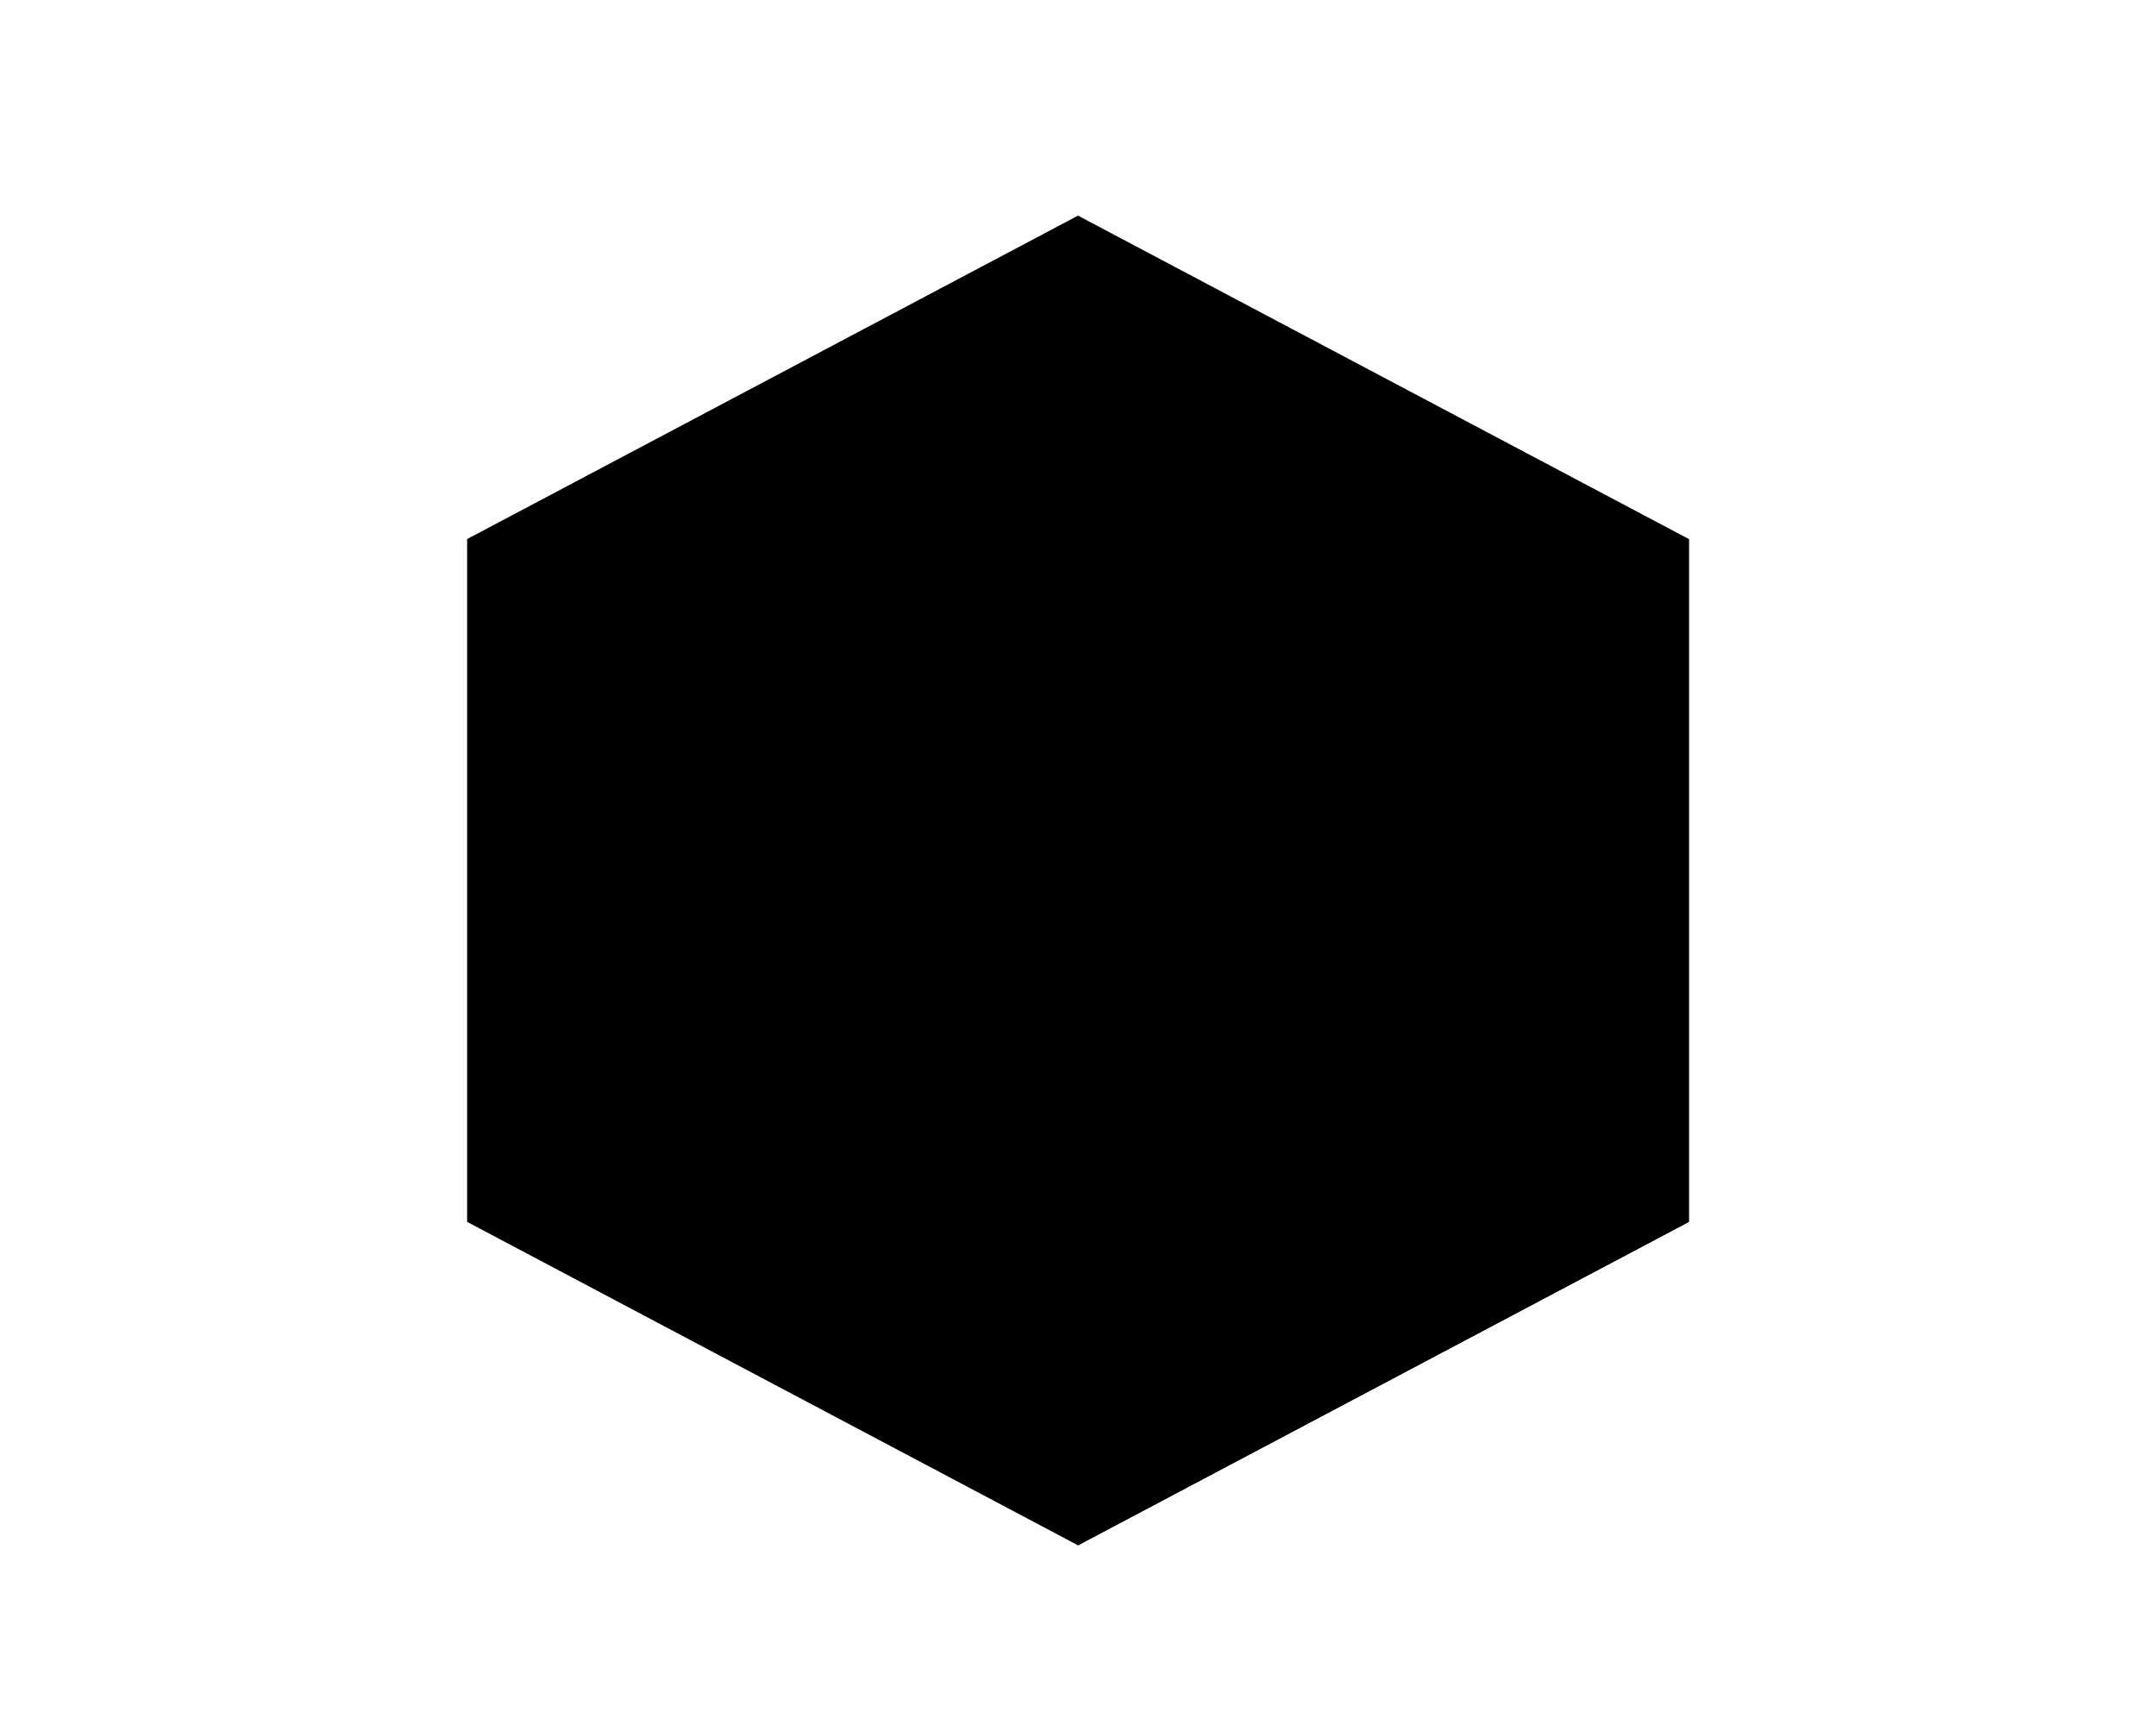
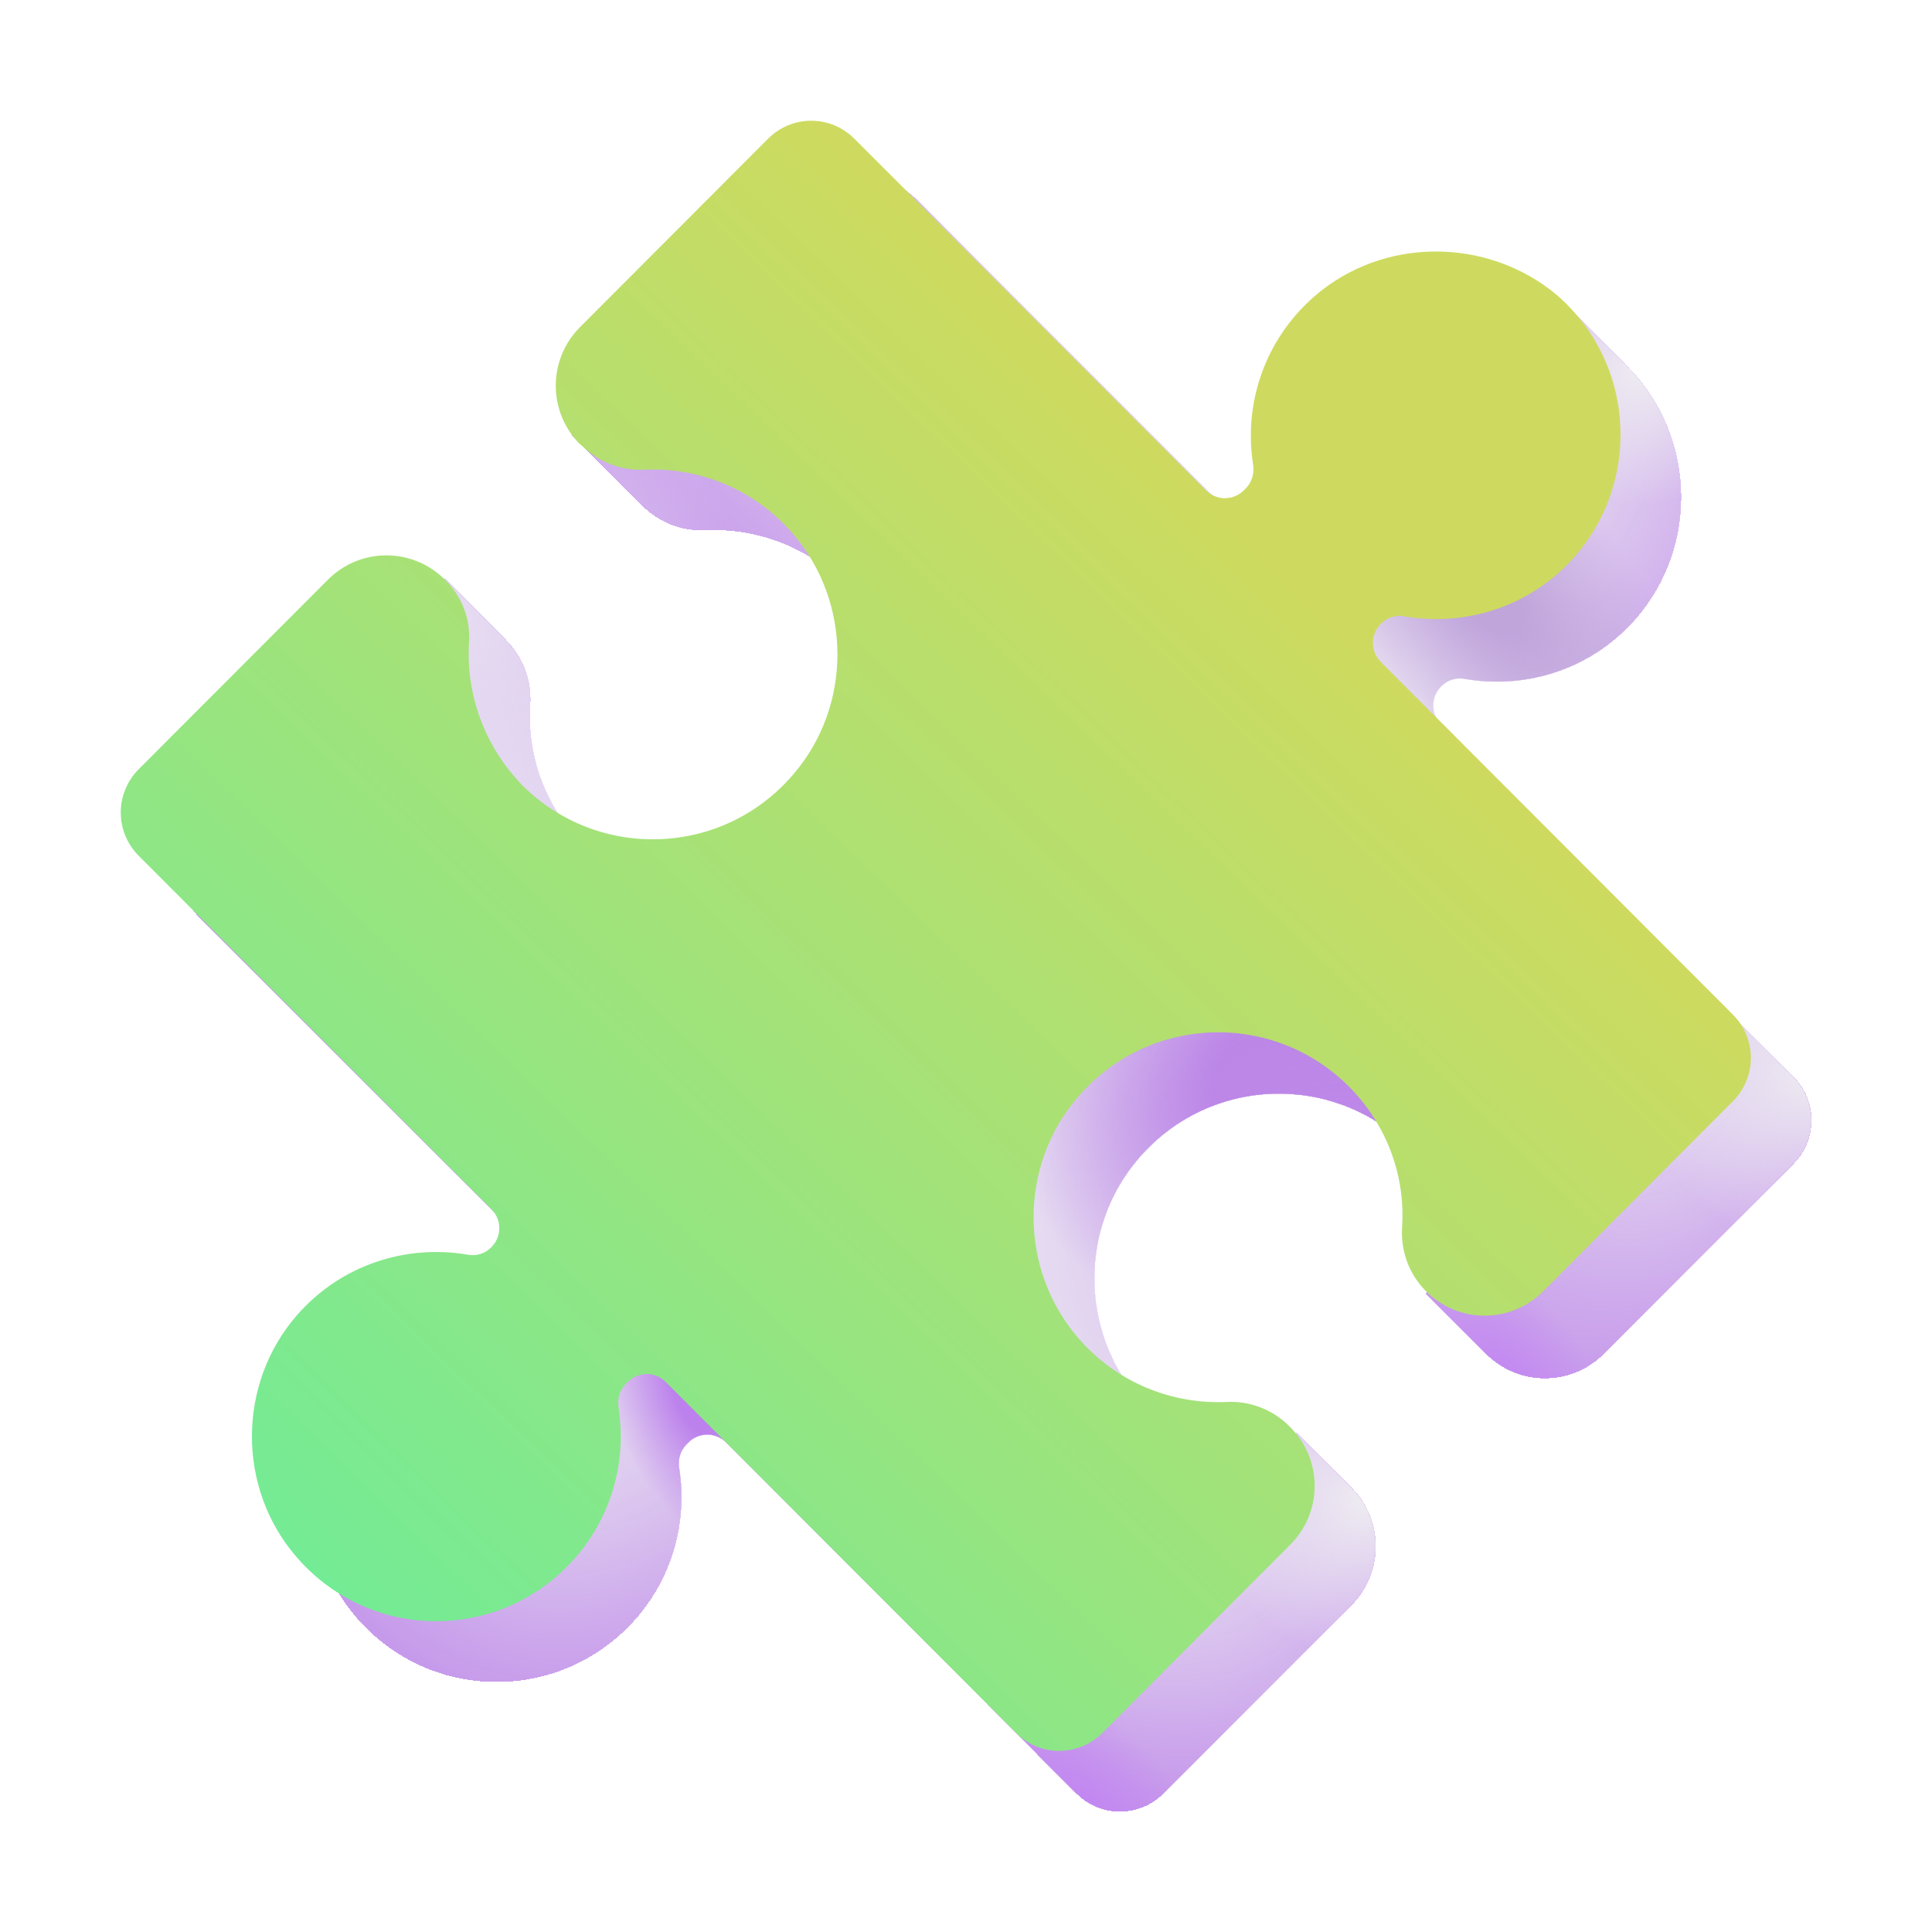
- <svg class="art" viewBox="0 0 120 96" aria-hidden="true" focusable="false">
-   <path class="s" d="M60 12l34 18v38L60 86 26 68V30z" />
-   <path class="a" d="M60 48l34-18v38L60 86z" />
-   <path d="M26 30l34 18 34-18M60 48v38" />
-   <path d="M43 21l34 18" stroke-dasharray="3 4" />
+ <svg xmlns="http://www.w3.org/2000/svg" width="32" height="32" viewBox="0 0 32 32" fill="none">
+   <g filter="url(#filter0_i_18_3747)">
+     <path d="M23.623 21.425L24.618 22.421C25.155 22.959 26.021 22.959 26.558 22.421L29.701 19.274C30.099 18.875 30.099 18.238 29.701 17.84L23.872 12.003C23.693 11.824 23.693 11.545 23.872 11.366C23.981 11.256 24.13 11.216 24.27 11.246C25.215 11.406 26.22 11.127 26.946 10.4C28.15 9.195 28.14 7.233 26.916 6.038L26.06 5.171L25.672 5.301C24.698 5.012 23.603 5.221 22.797 5.918C21.962 6.645 21.623 7.711 21.783 8.707C21.802 8.856 21.763 8.996 21.653 9.105L21.633 9.125C21.454 9.304 21.176 9.304 20.997 9.125L15.167 3.299C14.769 2.9 14.132 2.9 13.734 3.299L10.62 6.416C10.541 6.496 10.481 6.585 10.421 6.675L10.213 6.466L9.476 7.203L10.62 8.348L10.64 8.368C10.919 8.647 11.297 8.796 11.685 8.776C12.58 8.737 13.496 9.085 14.142 9.832C15.127 10.967 15.137 12.691 14.142 13.836C12.968 15.19 10.919 15.25 9.665 14.005C9.019 13.358 8.72 12.501 8.78 11.655C8.8 11.266 8.661 10.888 8.382 10.609C8.372 10.589 8.362 10.579 8.352 10.569L7.377 9.593L6.95 10.031L7.139 10.221C6.88 10.27 6.641 10.4 6.442 10.599L3.298 13.746C2.901 14.145 2.901 14.782 3.298 15.18L9.138 21.027C9.317 21.206 9.317 21.485 9.138 21.664C9.029 21.773 8.88 21.813 8.74 21.784C7.735 21.614 6.661 21.943 5.925 22.779C4.93 23.915 4.92 25.648 5.915 26.793C7.089 28.148 9.138 28.207 10.392 26.952C11.108 26.235 11.396 25.239 11.247 24.313C11.227 24.164 11.267 24.024 11.377 23.915L11.396 23.895C11.575 23.716 11.854 23.716 12.033 23.895L17.833 29.701C18.231 30.1 18.868 30.1 19.266 29.701L22.38 26.584C22.917 26.046 22.917 25.18 22.38 24.642L22.36 24.622L21.474 23.735L21.086 24.124L21.196 24.233C20.34 24.233 19.485 23.885 18.868 23.178C17.883 22.042 17.873 20.319 18.868 19.174C20.042 17.82 22.091 17.76 23.345 19.005C23.862 19.523 24.16 20.19 24.22 20.867L24.2 20.847L23.623 21.425Z" fill="#EAE4F2" />
+     <path d="M23.623 21.425L24.618 22.421C25.155 22.959 26.021 22.959 26.558 22.421L29.701 19.274C30.099 18.875 30.099 18.238 29.701 17.84L23.872 12.003C23.693 11.824 23.693 11.545 23.872 11.366C23.981 11.256 24.13 11.216 24.27 11.246C25.215 11.406 26.22 11.127 26.946 10.4C28.15 9.195 28.14 7.233 26.916 6.038L26.06 5.171L25.672 5.301C24.698 5.012 23.603 5.221 22.797 5.918C21.962 6.645 21.623 7.711 21.783 8.707C21.802 8.856 21.763 8.996 21.653 9.105L21.633 9.125C21.454 9.304 21.176 9.304 20.997 9.125L15.167 3.299C14.769 2.9 14.132 2.9 13.734 3.299L10.62 6.416C10.541 6.496 10.481 6.585 10.421 6.675L10.213 6.466L9.476 7.203L10.62 8.348L10.64 8.368C10.919 8.647 11.297 8.796 11.685 8.776C12.58 8.737 13.496 9.085 14.142 9.832C15.127 10.967 15.137 12.691 14.142 13.836C12.968 15.19 10.919 15.25 9.665 14.005C9.019 13.358 8.72 12.501 8.78 11.655C8.8 11.266 8.661 10.888 8.382 10.609C8.372 10.589 8.362 10.579 8.352 10.569L7.377 9.593L6.95 10.031L7.139 10.221C6.88 10.27 6.641 10.4 6.442 10.599L3.298 13.746C2.901 14.145 2.901 14.782 3.298 15.18L9.138 21.027C9.317 21.206 9.317 21.485 9.138 21.664C9.029 21.773 8.88 21.813 8.74 21.784C7.735 21.614 6.661 21.943 5.925 22.779C4.93 23.915 4.92 25.648 5.915 26.793C7.089 28.148 9.138 28.207 10.392 26.952C11.108 26.235 11.396 25.239 11.247 24.313C11.227 24.164 11.267 24.024 11.377 23.915L11.396 23.895C11.575 23.716 11.854 23.716 12.033 23.895L17.833 29.701C18.231 30.1 18.868 30.1 19.266 29.701L22.38 26.584C22.917 26.046 22.917 25.18 22.38 24.642L22.36 24.622L21.474 23.735L21.086 24.124L21.196 24.233C20.34 24.233 19.485 23.885 18.868 23.178C17.883 22.042 17.873 20.319 18.868 19.174C20.042 17.82 22.091 17.76 23.345 19.005C23.862 19.523 24.16 20.19 24.22 20.867L24.2 20.847L23.623 21.425Z" fill="url(#paint0_radial_18_3747)" />
+   </g>
+   <path d="M23.623 21.425L24.618 22.421C25.155 22.959 26.021 22.959 26.558 22.421L29.701 19.274C30.099 18.875 30.099 18.238 29.701 17.84L23.872 12.003C23.693 11.824 23.693 11.545 23.872 11.366C23.981 11.256 24.13 11.216 24.27 11.246C25.215 11.406 26.22 11.127 26.946 10.4C28.15 9.195 28.14 7.233 26.916 6.038L26.06 5.171L25.672 5.301C24.698 5.012 23.603 5.221 22.797 5.918C21.962 6.645 21.623 7.711 21.783 8.707C21.802 8.856 21.763 8.996 21.653 9.105L21.633 9.125C21.454 9.304 21.176 9.304 20.997 9.125L15.167 3.299C14.769 2.9 14.132 2.9 13.734 3.299L10.62 6.416C10.541 6.496 10.481 6.585 10.421 6.675L10.213 6.466L9.476 7.203L10.62 8.348L10.64 8.368C10.919 8.647 11.297 8.796 11.685 8.776C12.58 8.737 13.496 9.085 14.142 9.832C15.127 10.967 15.137 12.691 14.142 13.836C12.968 15.19 10.919 15.25 9.665 14.005C9.019 13.358 8.72 12.501 8.78 11.655C8.8 11.266 8.661 10.888 8.382 10.609C8.372 10.589 8.362 10.579 8.352 10.569L7.377 9.593L6.95 10.031L7.139 10.221C6.88 10.27 6.641 10.4 6.442 10.599L3.298 13.746C2.901 14.145 2.901 14.782 3.298 15.18L9.138 21.027C9.317 21.206 9.317 21.485 9.138 21.664C9.029 21.773 8.88 21.813 8.74 21.784C7.735 21.614 6.661 21.943 5.925 22.779C4.93 23.915 4.92 25.648 5.915 26.793C7.089 28.148 9.138 28.207 10.392 26.952C11.108 26.235 11.396 25.239 11.247 24.313C11.227 24.164 11.267 24.024 11.377 23.915L11.396 23.895C11.575 23.716 11.854 23.716 12.033 23.895L17.833 29.701C18.231 30.1 18.868 30.1 19.266 29.701L22.38 26.584C22.917 26.046 22.917 25.18 22.38 24.642L22.36 24.622L21.474 23.735L21.086 24.124L21.196 24.233C20.34 24.233 19.485 23.885 18.868 23.178C17.883 22.042 17.873 20.319 18.868 19.174C20.042 17.82 22.091 17.76 23.345 19.005C23.862 19.523 24.16 20.19 24.22 20.867L24.2 20.847L23.623 21.425Z" fill="url(#paint1_radial_18_3747)" />
+   <path d="M23.623 21.425L24.618 22.421C25.155 22.959 26.021 22.959 26.558 22.421L29.701 19.274C30.099 18.875 30.099 18.238 29.701 17.84L23.872 12.003C23.693 11.824 23.693 11.545 23.872 11.366C23.981 11.256 24.13 11.216 24.27 11.246C25.215 11.406 26.22 11.127 26.946 10.4C28.15 9.195 28.14 7.233 26.916 6.038L26.06 5.171L25.672 5.301C24.698 5.012 23.603 5.221 22.797 5.918C21.962 6.645 21.623 7.711 21.783 8.707C21.802 8.856 21.763 8.996 21.653 9.105L21.633 9.125C21.454 9.304 21.176 9.304 20.997 9.125L15.167 3.299C14.769 2.9 14.132 2.9 13.734 3.299L10.62 6.416C10.541 6.496 10.481 6.585 10.421 6.675L10.213 6.466L9.476 7.203L10.62 8.348L10.64 8.368C10.919 8.647 11.297 8.796 11.685 8.776C12.58 8.737 13.496 9.085 14.142 9.832C15.127 10.967 15.137 12.691 14.142 13.836C12.968 15.19 10.919 15.25 9.665 14.005C9.019 13.358 8.72 12.501 8.78 11.655C8.8 11.266 8.661 10.888 8.382 10.609C8.372 10.589 8.362 10.579 8.352 10.569L7.377 9.593L6.95 10.031L7.139 10.221C6.88 10.27 6.641 10.4 6.442 10.599L3.298 13.746C2.901 14.145 2.901 14.782 3.298 15.18L9.138 21.027C9.317 21.206 9.317 21.485 9.138 21.664C9.029 21.773 8.88 21.813 8.74 21.784C7.735 21.614 6.661 21.943 5.925 22.779C4.93 23.915 4.92 25.648 5.915 26.793C7.089 28.148 9.138 28.207 10.392 26.952C11.108 26.235 11.396 25.239 11.247 24.313C11.227 24.164 11.267 24.024 11.377 23.915L11.396 23.895C11.575 23.716 11.854 23.716 12.033 23.895L17.833 29.701C18.231 30.1 18.868 30.1 19.266 29.701L22.38 26.584C22.917 26.046 22.917 25.18 22.38 24.642L22.36 24.622L21.474 23.735L21.086 24.124L21.196 24.233C20.34 24.233 19.485 23.885 18.868 23.178C17.883 22.042 17.873 20.319 18.868 19.174C20.042 17.82 22.091 17.76 23.345 19.005C23.862 19.523 24.16 20.19 24.22 20.867L24.2 20.847L23.623 21.425Z" fill="url(#paint2_radial_18_3747)" />
+   <path d="M23.623 21.425L24.618 22.421C25.155 22.959 26.021 22.959 26.558 22.421L29.701 19.274C30.099 18.875 30.099 18.238 29.701 17.84L23.872 12.003C23.693 11.824 23.693 11.545 23.872 11.366C23.981 11.256 24.13 11.216 24.27 11.246C25.215 11.406 26.22 11.127 26.946 10.4C28.15 9.195 28.14 7.233 26.916 6.038L26.06 5.171L25.672 5.301C24.698 5.012 23.603 5.221 22.797 5.918C21.962 6.645 21.623 7.711 21.783 8.707C21.802 8.856 21.763 8.996 21.653 9.105L21.633 9.125C21.454 9.304 21.176 9.304 20.997 9.125L15.167 3.299C14.769 2.9 14.132 2.9 13.734 3.299L10.62 6.416C10.541 6.496 10.481 6.585 10.421 6.675L10.213 6.466L9.476 7.203L10.62 8.348L10.64 8.368C10.919 8.647 11.297 8.796 11.685 8.776C12.58 8.737 13.496 9.085 14.142 9.832C15.127 10.967 15.137 12.691 14.142 13.836C12.968 15.19 10.919 15.25 9.665 14.005C9.019 13.358 8.72 12.501 8.78 11.655C8.8 11.266 8.661 10.888 8.382 10.609C8.372 10.589 8.362 10.579 8.352 10.569L7.377 9.593L6.95 10.031L7.139 10.221C6.88 10.27 6.641 10.4 6.442 10.599L3.298 13.746C2.901 14.145 2.901 14.782 3.298 15.18L9.138 21.027C9.317 21.206 9.317 21.485 9.138 21.664C9.029 21.773 8.88 21.813 8.74 21.784C7.735 21.614 6.661 21.943 5.925 22.779C4.93 23.915 4.92 25.648 5.915 26.793C7.089 28.148 9.138 28.207 10.392 26.952C11.108 26.235 11.396 25.239 11.247 24.313C11.227 24.164 11.267 24.024 11.377 23.915L11.396 23.895C11.575 23.716 11.854 23.716 12.033 23.895L17.833 29.701C18.231 30.1 18.868 30.1 19.266 29.701L22.38 26.584C22.917 26.046 22.917 25.18 22.38 24.642L22.36 24.622L21.474 23.735L21.086 24.124L21.196 24.233C20.34 24.233 19.485 23.885 18.868 23.178C17.883 22.042 17.873 20.319 18.868 19.174C20.042 17.82 22.091 17.76 23.345 19.005C23.862 19.523 24.16 20.19 24.22 20.867L24.2 20.847L23.623 21.425Z" fill="url(#paint3_radial_18_3747)" />
+   <path d="M23.623 21.425L24.618 22.421C25.155 22.959 26.021 22.959 26.558 22.421L29.701 19.274C30.099 18.875 30.099 18.238 29.701 17.84L23.872 12.003C23.693 11.824 23.693 11.545 23.872 11.366C23.981 11.256 24.13 11.216 24.27 11.246C25.215 11.406 26.22 11.127 26.946 10.4C28.15 9.195 28.14 7.233 26.916 6.038L26.06 5.171L25.672 5.301C24.698 5.012 23.603 5.221 22.797 5.918C21.962 6.645 21.623 7.711 21.783 8.707C21.802 8.856 21.763 8.996 21.653 9.105L21.633 9.125C21.454 9.304 21.176 9.304 20.997 9.125L15.167 3.299C14.769 2.9 14.132 2.9 13.734 3.299L10.62 6.416C10.541 6.496 10.481 6.585 10.421 6.675L10.213 6.466L9.476 7.203L10.62 8.348L10.64 8.368C10.919 8.647 11.297 8.796 11.685 8.776C12.58 8.737 13.496 9.085 14.142 9.832C15.127 10.967 15.137 12.691 14.142 13.836C12.968 15.19 10.919 15.25 9.665 14.005C9.019 13.358 8.72 12.501 8.78 11.655C8.8 11.266 8.661 10.888 8.382 10.609C8.372 10.589 8.362 10.579 8.352 10.569L7.377 9.593L6.95 10.031L7.139 10.221C6.88 10.27 6.641 10.4 6.442 10.599L3.298 13.746C2.901 14.145 2.901 14.782 3.298 15.18L9.138 21.027C9.317 21.206 9.317 21.485 9.138 21.664C9.029 21.773 8.88 21.813 8.74 21.784C7.735 21.614 6.661 21.943 5.925 22.779C4.93 23.915 4.92 25.648 5.915 26.793C7.089 28.148 9.138 28.207 10.392 26.952C11.108 26.235 11.396 25.239 11.247 24.313C11.227 24.164 11.267 24.024 11.377 23.915L11.396 23.895C11.575 23.716 11.854 23.716 12.033 23.895L17.833 29.701C18.231 30.1 18.868 30.1 19.266 29.701L22.38 26.584C22.917 26.046 22.917 25.18 22.38 24.642L22.36 24.622L21.474 23.735L21.086 24.124L21.196 24.233C20.34 24.233 19.485 23.885 18.868 23.178C17.883 22.042 17.873 20.319 18.868 19.174C20.042 17.82 22.091 17.76 23.345 19.005C23.862 19.523 24.16 20.19 24.22 20.867L24.2 20.847L23.623 21.425Z" fill="url(#paint4_radial_18_3747)" />
+   <path d="M23.623 21.425L24.618 22.421C25.155 22.959 26.021 22.959 26.558 22.421L29.701 19.274C30.099 18.875 30.099 18.238 29.701 17.84L23.872 12.003C23.693 11.824 23.693 11.545 23.872 11.366C23.981 11.256 24.13 11.216 24.27 11.246C25.215 11.406 26.22 11.127 26.946 10.4C28.15 9.195 28.14 7.233 26.916 6.038L26.06 5.171L25.672 5.301C24.698 5.012 23.603 5.221 22.797 5.918C21.962 6.645 21.623 7.711 21.783 8.707C21.802 8.856 21.763 8.996 21.653 9.105L21.633 9.125C21.454 9.304 21.176 9.304 20.997 9.125L15.167 3.299C14.769 2.9 14.132 2.9 13.734 3.299L10.62 6.416C10.541 6.496 10.481 6.585 10.421 6.675L10.213 6.466L9.476 7.203L10.62 8.348L10.64 8.368C10.919 8.647 11.297 8.796 11.685 8.776C12.58 8.737 13.496 9.085 14.142 9.832C15.127 10.967 15.137 12.691 14.142 13.836C12.968 15.19 10.919 15.25 9.665 14.005C9.019 13.358 8.72 12.501 8.78 11.655C8.8 11.266 8.661 10.888 8.382 10.609C8.372 10.589 8.362 10.579 8.352 10.569L7.377 9.593L6.95 10.031L7.139 10.221C6.88 10.27 6.641 10.4 6.442 10.599L3.298 13.746C2.901 14.145 2.901 14.782 3.298 15.18L9.138 21.027C9.317 21.206 9.317 21.485 9.138 21.664C9.029 21.773 8.88 21.813 8.74 21.784C7.735 21.614 6.661 21.943 5.925 22.779C4.93 23.915 4.92 25.648 5.915 26.793C7.089 28.148 9.138 28.207 10.392 26.952C11.108 26.235 11.396 25.239 11.247 24.313C11.227 24.164 11.267 24.024 11.377 23.915L11.396 23.895C11.575 23.716 11.854 23.716 12.033 23.895L17.833 29.701C18.231 30.1 18.868 30.1 19.266 29.701L22.38 26.584C22.917 26.046 22.917 25.18 22.38 24.642L22.36 24.622L21.474 23.735L21.086 24.124L21.196 24.233C20.34 24.233 19.485 23.885 18.868 23.178C17.883 22.042 17.873 20.319 18.868 19.174C20.042 17.82 22.091 17.76 23.345 19.005C23.862 19.523 24.16 20.19 24.22 20.867L24.2 20.847L23.623 21.425Z" fill="url(#paint5_radial_18_3747)" />
+   <path d="M23.623 21.425L24.618 22.421C25.155 22.959 26.021 22.959 26.558 22.421L29.701 19.274C30.099 18.875 30.099 18.238 29.701 17.84L23.872 12.003C23.693 11.824 23.693 11.545 23.872 11.366C23.981 11.256 24.13 11.216 24.27 11.246C25.215 11.406 26.22 11.127 26.946 10.4C28.15 9.195 28.14 7.233 26.916 6.038L26.06 5.171L25.672 5.301C24.698 5.012 23.603 5.221 22.797 5.918C21.962 6.645 21.623 7.711 21.783 8.707C21.802 8.856 21.763 8.996 21.653 9.105L21.633 9.125C21.454 9.304 21.176 9.304 20.997 9.125L15.167 3.299C14.769 2.9 14.132 2.9 13.734 3.299L10.62 6.416C10.541 6.496 10.481 6.585 10.421 6.675L10.213 6.466L9.476 7.203L10.62 8.348L10.64 8.368C10.919 8.647 11.297 8.796 11.685 8.776C12.58 8.737 13.496 9.085 14.142 9.832C15.127 10.967 15.137 12.691 14.142 13.836C12.968 15.19 10.919 15.25 9.665 14.005C9.019 13.358 8.72 12.501 8.78 11.655C8.8 11.266 8.661 10.888 8.382 10.609C8.372 10.589 8.362 10.579 8.352 10.569L7.377 9.593L6.95 10.031L7.139 10.221C6.88 10.27 6.641 10.4 6.442 10.599L3.298 13.746C2.901 14.145 2.901 14.782 3.298 15.18L9.138 21.027C9.317 21.206 9.317 21.485 9.138 21.664C9.029 21.773 8.88 21.813 8.74 21.784C7.735 21.614 6.661 21.943 5.925 22.779C4.93 23.915 4.92 25.648 5.915 26.793C7.089 28.148 9.138 28.207 10.392 26.952C11.108 26.235 11.396 25.239 11.247 24.313C11.227 24.164 11.267 24.024 11.377 23.915L11.396 23.895C11.575 23.716 11.854 23.716 12.033 23.895L17.833 29.701C18.231 30.1 18.868 30.1 19.266 29.701L22.38 26.584C22.917 26.046 22.917 25.18 22.38 24.642L22.36 24.622L21.474 23.735L21.086 24.124L21.196 24.233C20.34 24.233 19.485 23.885 18.868 23.178C17.883 22.042 17.873 20.319 18.868 19.174C20.042 17.82 22.091 17.76 23.345 19.005C23.862 19.523 24.16 20.19 24.22 20.867L24.2 20.847L23.623 21.425Z" fill="url(#paint6_radial_18_3747)" />
+   <path d="M23.623 21.425L24.618 22.421C25.155 22.959 26.021 22.959 26.558 22.421L29.701 19.274C30.099 18.875 30.099 18.238 29.701 17.84L23.872 12.003C23.693 11.824 23.693 11.545 23.872 11.366C23.981 11.256 24.13 11.216 24.27 11.246C25.215 11.406 26.22 11.127 26.946 10.4C28.15 9.195 28.14 7.233 26.916 6.038L26.06 5.171L25.672 5.301C24.698 5.012 23.603 5.221 22.797 5.918C21.962 6.645 21.623 7.711 21.783 8.707C21.802 8.856 21.763 8.996 21.653 9.105L21.633 9.125C21.454 9.304 21.176 9.304 20.997 9.125L15.167 3.299C14.769 2.9 14.132 2.9 13.734 3.299L10.62 6.416C10.541 6.496 10.481 6.585 10.421 6.675L10.213 6.466L9.476 7.203L10.62 8.348L10.64 8.368C10.919 8.647 11.297 8.796 11.685 8.776C12.58 8.737 13.496 9.085 14.142 9.832C15.127 10.967 15.137 12.691 14.142 13.836C12.968 15.19 10.919 15.25 9.665 14.005C9.019 13.358 8.72 12.501 8.78 11.655C8.8 11.266 8.661 10.888 8.382 10.609C8.372 10.589 8.362 10.579 8.352 10.569L7.377 9.593L6.95 10.031L7.139 10.221C6.88 10.27 6.641 10.4 6.442 10.599L3.298 13.746C2.901 14.145 2.901 14.782 3.298 15.18L9.138 21.027C9.317 21.206 9.317 21.485 9.138 21.664C9.029 21.773 8.88 21.813 8.74 21.784C7.735 21.614 6.661 21.943 5.925 22.779C4.93 23.915 4.92 25.648 5.915 26.793C7.089 28.148 9.138 28.207 10.392 26.952C11.108 26.235 11.396 25.239 11.247 24.313C11.227 24.164 11.267 24.024 11.377 23.915L11.396 23.895C11.575 23.716 11.854 23.716 12.033 23.895L17.833 29.701C18.231 30.1 18.868 30.1 19.266 29.701L22.38 26.584C22.917 26.046 22.917 25.18 22.38 24.642L22.36 24.622L21.474 23.735L21.086 24.124L21.196 24.233C20.34 24.233 19.485 23.885 18.868 23.178C17.883 22.042 17.873 20.319 18.868 19.174C20.042 17.82 22.091 17.76 23.345 19.005C23.862 19.523 24.16 20.19 24.22 20.867L24.2 20.847L23.623 21.425Z" fill="url(#paint7_radial_18_3747)" />
+   <path d="M23.623 21.425L24.618 22.421C25.155 22.959 26.021 22.959 26.558 22.421L29.701 19.274C30.099 18.875 30.099 18.238 29.701 17.84L23.872 12.003C23.693 11.824 23.693 11.545 23.872 11.366C23.981 11.256 24.13 11.216 24.27 11.246C25.215 11.406 26.22 11.127 26.946 10.4C28.15 9.195 28.14 7.233 26.916 6.038L26.06 5.171L25.672 5.301C24.698 5.012 23.603 5.221 22.797 5.918C21.962 6.645 21.623 7.711 21.783 8.707C21.802 8.856 21.763 8.996 21.653 9.105L21.633 9.125C21.454 9.304 21.176 9.304 20.997 9.125L15.167 3.299C14.769 2.9 14.132 2.9 13.734 3.299L10.62 6.416C10.541 6.496 10.481 6.585 10.421 6.675L10.213 6.466L9.476 7.203L10.62 8.348L10.64 8.368C10.919 8.647 11.297 8.796 11.685 8.776C12.58 8.737 13.496 9.085 14.142 9.832C15.127 10.967 15.137 12.691 14.142 13.836C12.968 15.19 10.919 15.25 9.665 14.005C9.019 13.358 8.72 12.501 8.78 11.655C8.8 11.266 8.661 10.888 8.382 10.609C8.372 10.589 8.362 10.579 8.352 10.569L7.377 9.593L6.95 10.031L7.139 10.221C6.88 10.27 6.641 10.4 6.442 10.599L3.298 13.746C2.901 14.145 2.901 14.782 3.298 15.18L9.138 21.027C9.317 21.206 9.317 21.485 9.138 21.664C9.029 21.773 8.88 21.813 8.74 21.784C7.735 21.614 6.661 21.943 5.925 22.779C4.93 23.915 4.92 25.648 5.915 26.793C7.089 28.148 9.138 28.207 10.392 26.952C11.108 26.235 11.396 25.239 11.247 24.313C11.227 24.164 11.267 24.024 11.377 23.915L11.396 23.895C11.575 23.716 11.854 23.716 12.033 23.895L17.833 29.701C18.231 30.1 18.868 30.1 19.266 29.701L22.38 26.584C22.917 26.046 22.917 25.18 22.38 24.642L22.36 24.622L21.474 23.735L21.086 24.124L21.196 24.233C20.34 24.233 19.485 23.885 18.868 23.178C17.883 22.042 17.873 20.319 18.868 19.174C20.042 17.82 22.091 17.76 23.345 19.005C23.862 19.523 24.16 20.19 24.22 20.867L24.2 20.847L23.623 21.425Z" fill="url(#paint8_radial_18_3747)" />
+   <path d="M21.77 4.909C20.935 5.637 20.597 6.703 20.756 7.699C20.776 7.848 20.736 7.988 20.627 8.097L20.607 8.117C20.428 8.297 20.149 8.297 19.97 8.117L14.152 2.299C13.755 1.9 13.118 1.9 12.72 2.299L9.608 5.417C9.071 5.955 9.071 6.822 9.608 7.36L9.638 7.38C9.906 7.649 10.284 7.799 10.672 7.779C11.567 7.739 12.482 8.087 13.128 8.835C14.113 9.97 14.123 11.694 13.128 12.84C11.955 14.195 9.906 14.255 8.653 13.009C8.017 12.352 7.718 11.495 7.768 10.648C7.798 10.259 7.649 9.871 7.37 9.602C6.833 9.064 5.968 9.064 5.431 9.602L2.298 12.74C1.901 13.139 1.901 13.776 2.298 14.175L8.136 20.023C8.315 20.203 8.315 20.482 8.136 20.661C8.027 20.77 7.877 20.81 7.738 20.78C6.734 20.611 5.66 20.94 4.924 21.777C3.929 22.913 3.919 24.646 4.914 25.792C6.087 27.147 8.136 27.207 9.389 25.951C10.105 25.234 10.393 24.238 10.244 23.311C10.224 23.162 10.264 23.022 10.373 22.913L10.393 22.893C10.572 22.713 10.851 22.713 11.03 22.893L16.828 28.701C17.225 29.1 17.862 29.1 18.26 28.701L21.372 25.583C21.909 25.045 21.909 24.178 21.372 23.64L21.352 23.62C21.084 23.351 20.706 23.201 20.318 23.221C19.423 23.261 18.508 22.913 17.862 22.165C16.877 21.029 16.867 19.306 17.862 18.16C19.035 16.805 21.084 16.745 22.337 17.991C22.983 18.638 23.282 19.495 23.222 20.342C23.202 20.731 23.341 21.109 23.62 21.388C24.157 21.926 25.022 21.926 25.559 21.388L28.702 18.24C29.099 17.841 29.099 17.204 28.702 16.805L22.874 10.967C22.695 10.787 22.695 10.508 22.874 10.329C22.983 10.22 23.133 10.18 23.272 10.21C24.217 10.369 25.221 10.09 25.947 9.363C27.19 8.117 27.14 6.055 25.778 4.879C24.624 3.923 22.904 3.923 21.77 4.909Z" fill="url(#paint9_linear_18_3747)" />
+   <defs>
+     <filter id="filter0_i_18_3747" x="3" y="2" width="28" height="28" filterUnits="userSpaceOnUse" color-interpolation-filters="sRGB">
+       <feFlood flood-opacity="0" result="BackgroundImageFix" />
+       <feBlend mode="normal" in="SourceGraphic" in2="BackgroundImageFix" result="shape" />
+       <feColorMatrix in="SourceAlpha" type="matrix" values="0 0 0 0 0 0 0 0 0 0 0 0 0 0 0 0 0 0 127 0" result="hardAlpha" />
+       <feOffset dx="1" dy="-1" />
+       <feGaussianBlur stdDeviation="2" />
+       <feComposite in2="hardAlpha" operator="arithmetic" k2="-1" k3="1" />
+       <feColorMatrix type="matrix" values="0 0 0 0 0.749 0 0 0 0 0.545 0 0 0 0 0.914 0 0 0 1 0" />
+       <feBlend mode="normal" in2="shape" result="effect1_innerShadow_18_3747" />
+     </filter>
+     <radialGradient id="paint0_radial_18_3747" cx="0" cy="0" r="1" gradientUnits="userSpaceOnUse" gradientTransform="translate(21.6315 17.9403) rotate(160.396) scale(4.94744 4.17875)">
+       <stop offset="0.315" stop-color="#BA84E6" />
+       <stop offset="1" stop-color="#BA84E6" stop-opacity="0" />
+     </radialGradient>
+     <radialGradient id="paint1_radial_18_3747" cx="0" cy="0" r="1" gradientUnits="userSpaceOnUse" gradientTransform="translate(7.26649 10.279) rotate(74.0546) scale(5.11275)">
+       <stop stop-color="#E8DFF2" />
+       <stop offset="1" stop-color="#E8DFF2" stop-opacity="0" />
+     </radialGradient>
+     <radialGradient id="paint2_radial_18_3747" cx="0" cy="0" r="1" gradientUnits="userSpaceOnUse" gradientTransform="translate(11.5441 23.0798) rotate(66.5519) scale(2.88804 1.45478)">
+       <stop offset="0.24" stop-color="#BC81EC" />
+       <stop offset="1" stop-color="#BC81EC" stop-opacity="0" />
+     </radialGradient>
+     <radialGradient id="paint3_radial_18_3747" cx="0" cy="0" r="1" gradientUnits="userSpaceOnUse" gradientTransform="translate(17.9285 30) rotate(-45) scale(1.50745 2.78132)">
+       <stop stop-color="#C285F2" />
+       <stop offset="1" stop-color="#C285F2" stop-opacity="0" />
+     </radialGradient>
+     <radialGradient id="paint4_radial_18_3747" cx="0" cy="0" r="1" gradientUnits="userSpaceOnUse" gradientTransform="translate(24.9514 22.984) rotate(-35.8377) scale(1.41758 2.61551)">
+       <stop stop-color="#C285F2" />
+       <stop offset="1" stop-color="#C285F2" stop-opacity="0" />
+     </radialGradient>
+     <radialGradient id="paint5_radial_18_3747" cx="0" cy="0" r="1" gradientUnits="userSpaceOnUse" gradientTransform="translate(27.186 6.12908) rotate(131.496) scale(2.21624)">
+       <stop stop-color="#EEECF1" />
+       <stop offset="1" stop-color="#EEECF1" stop-opacity="0" />
+     </radialGradient>
+     <radialGradient id="paint6_radial_18_3747" cx="0" cy="0" r="1" gradientUnits="userSpaceOnUse" gradientTransform="translate(30 17.7488) rotate(130.536) scale(2.85622)">
+       <stop stop-color="#EEECF1" />
+       <stop offset="1" stop-color="#EEECF1" stop-opacity="0" />
+     </radialGradient>
+     <radialGradient id="paint7_radial_18_3747" cx="0" cy="0" r="1" gradientUnits="userSpaceOnUse" gradientTransform="translate(22.5892 24.8355) rotate(133.025) scale(2.61996)">
+       <stop stop-color="#EEECF1" />
+       <stop offset="1" stop-color="#EEECF1" stop-opacity="0" />
+     </radialGradient>
+     <radialGradient id="paint8_radial_18_3747" cx="0" cy="0" r="1" gradientUnits="userSpaceOnUse" gradientTransform="translate(24.3768 9.57669) rotate(47.7263) scale(5.69471 2.28475)">
+       <stop offset="0.204" stop-color="#C0A5DB" />
+       <stop offset="1" stop-color="#C0A5DB" stop-opacity="0" />
+     </radialGradient>
+     <linearGradient id="paint9_linear_18_3747" x1="21.121" y1="9.257" x2="5.028" y2="25.945" gradientUnits="userSpaceOnUse">
+       <stop stop-color="#CEDA5F" />
+       <stop offset="1" stop-color="#74EB95" />
+     </linearGradient>
+   </defs>
</svg>
